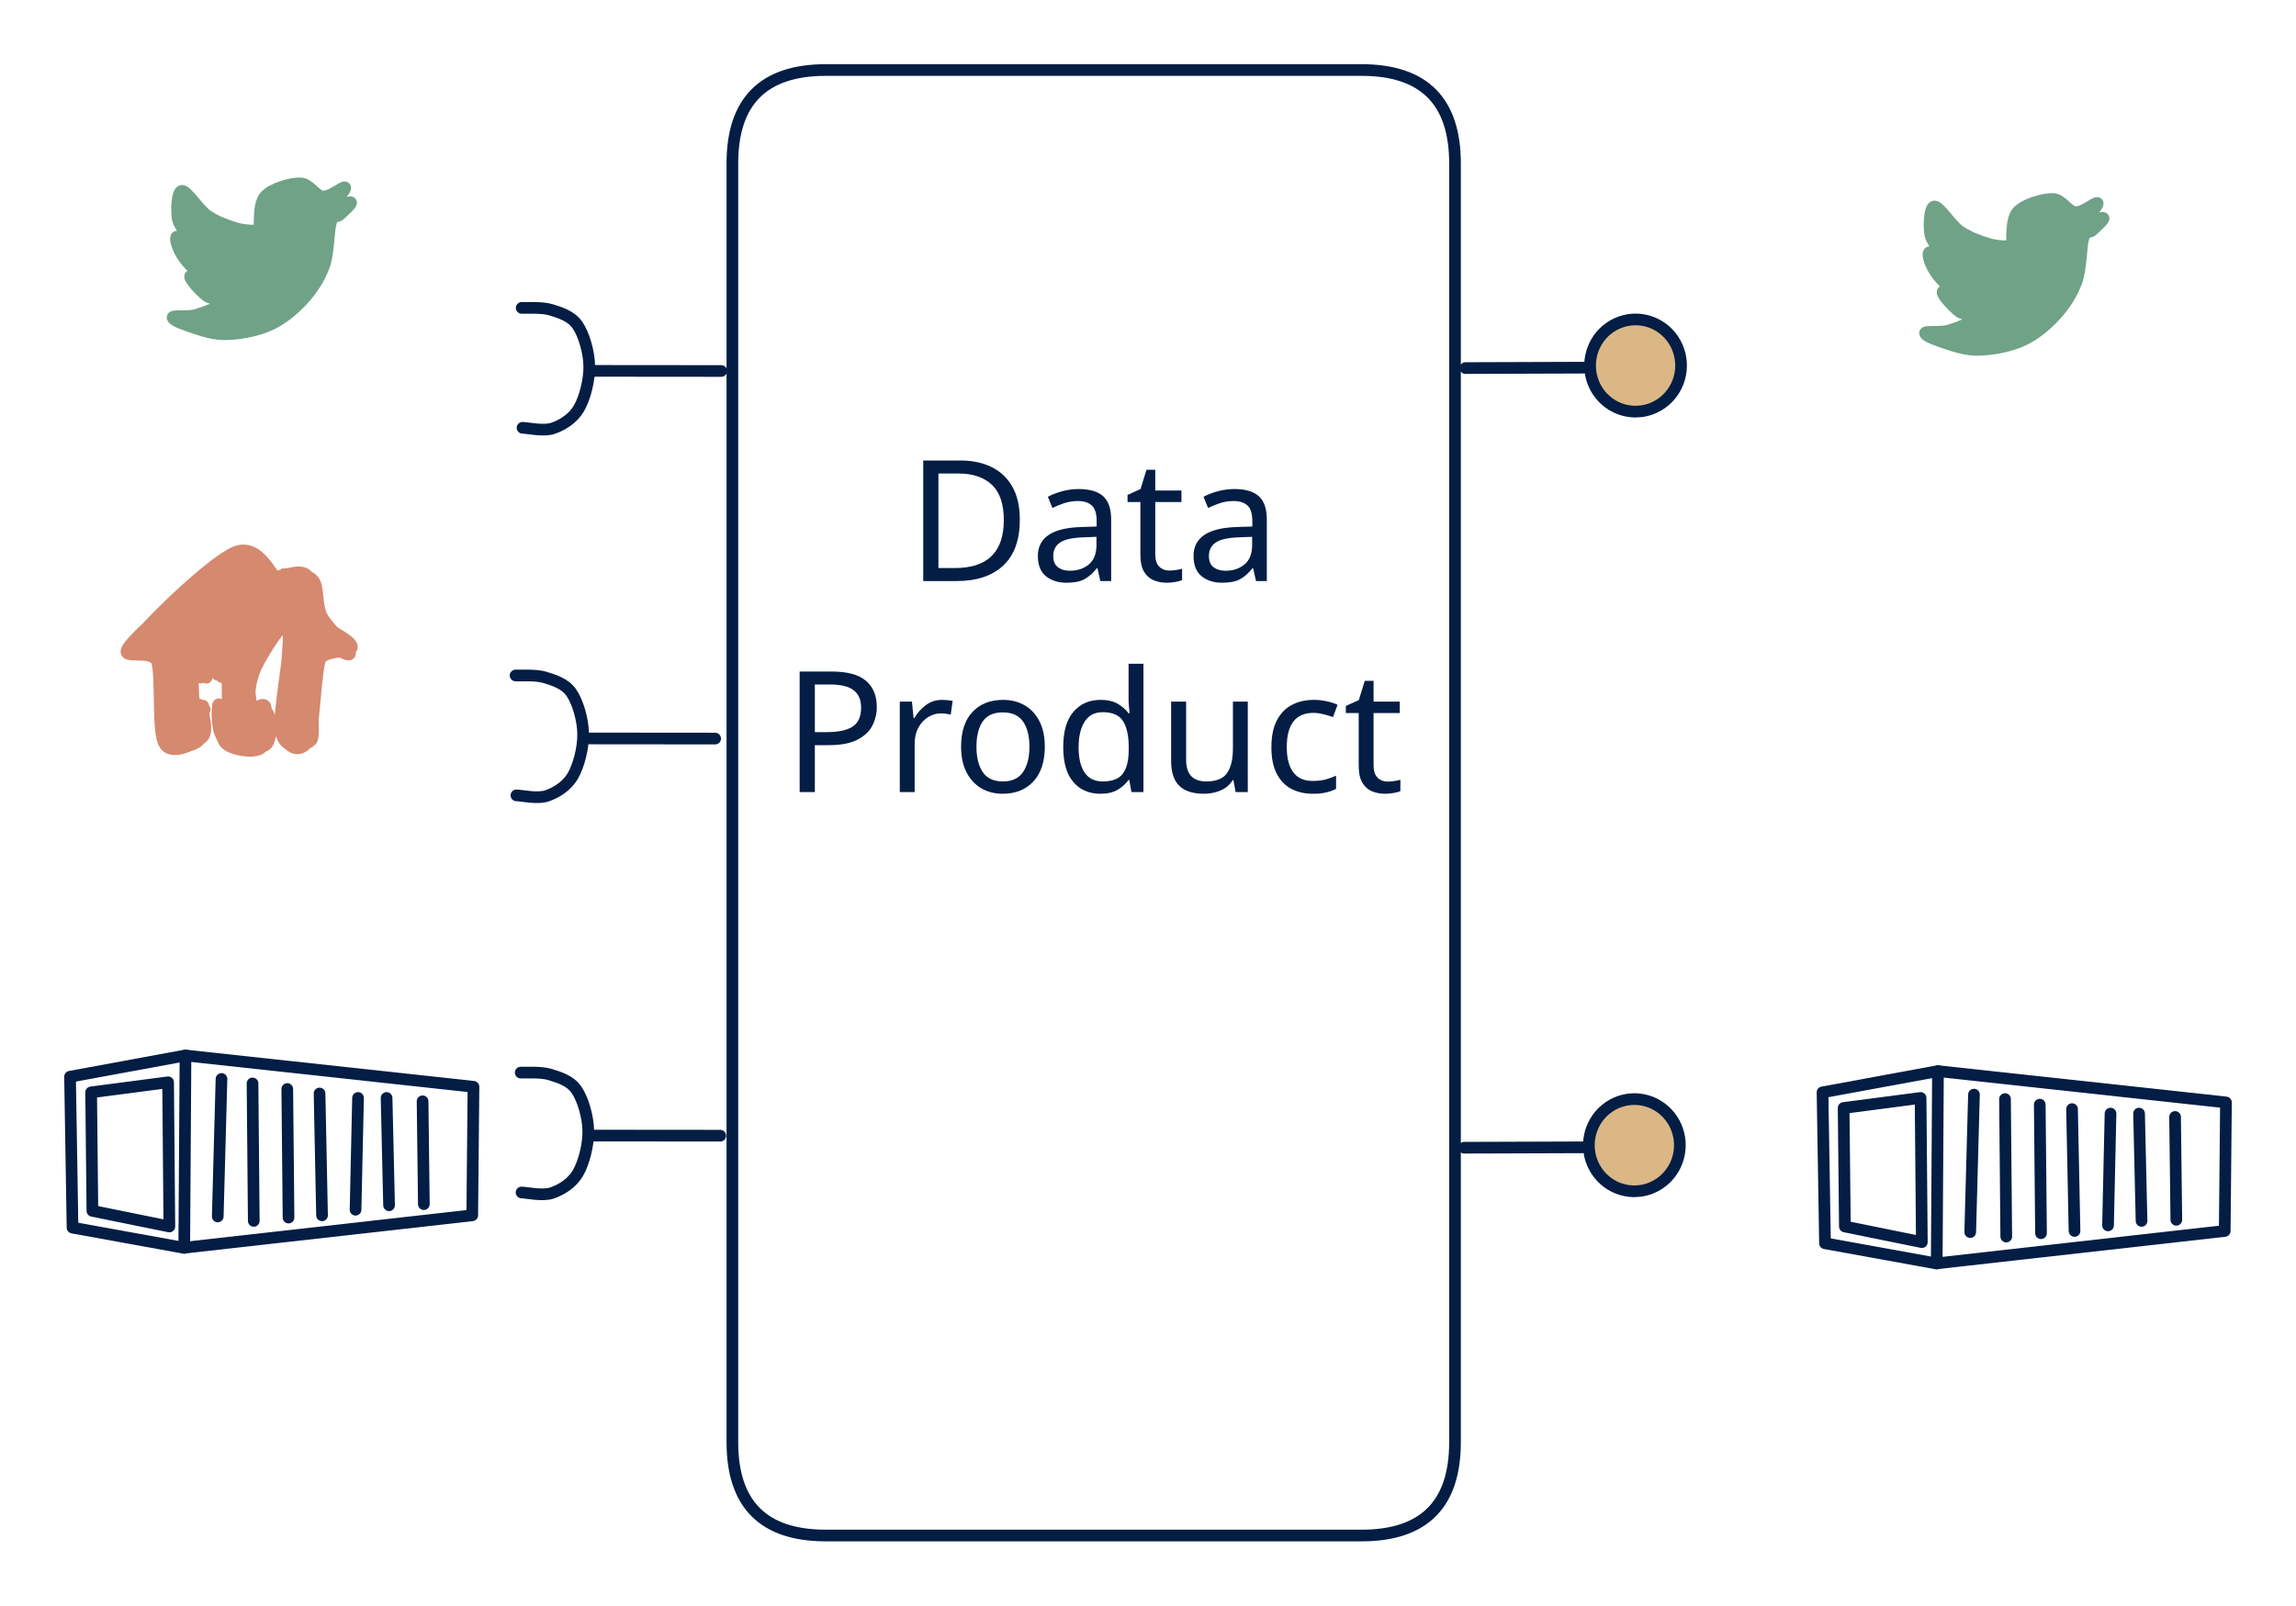
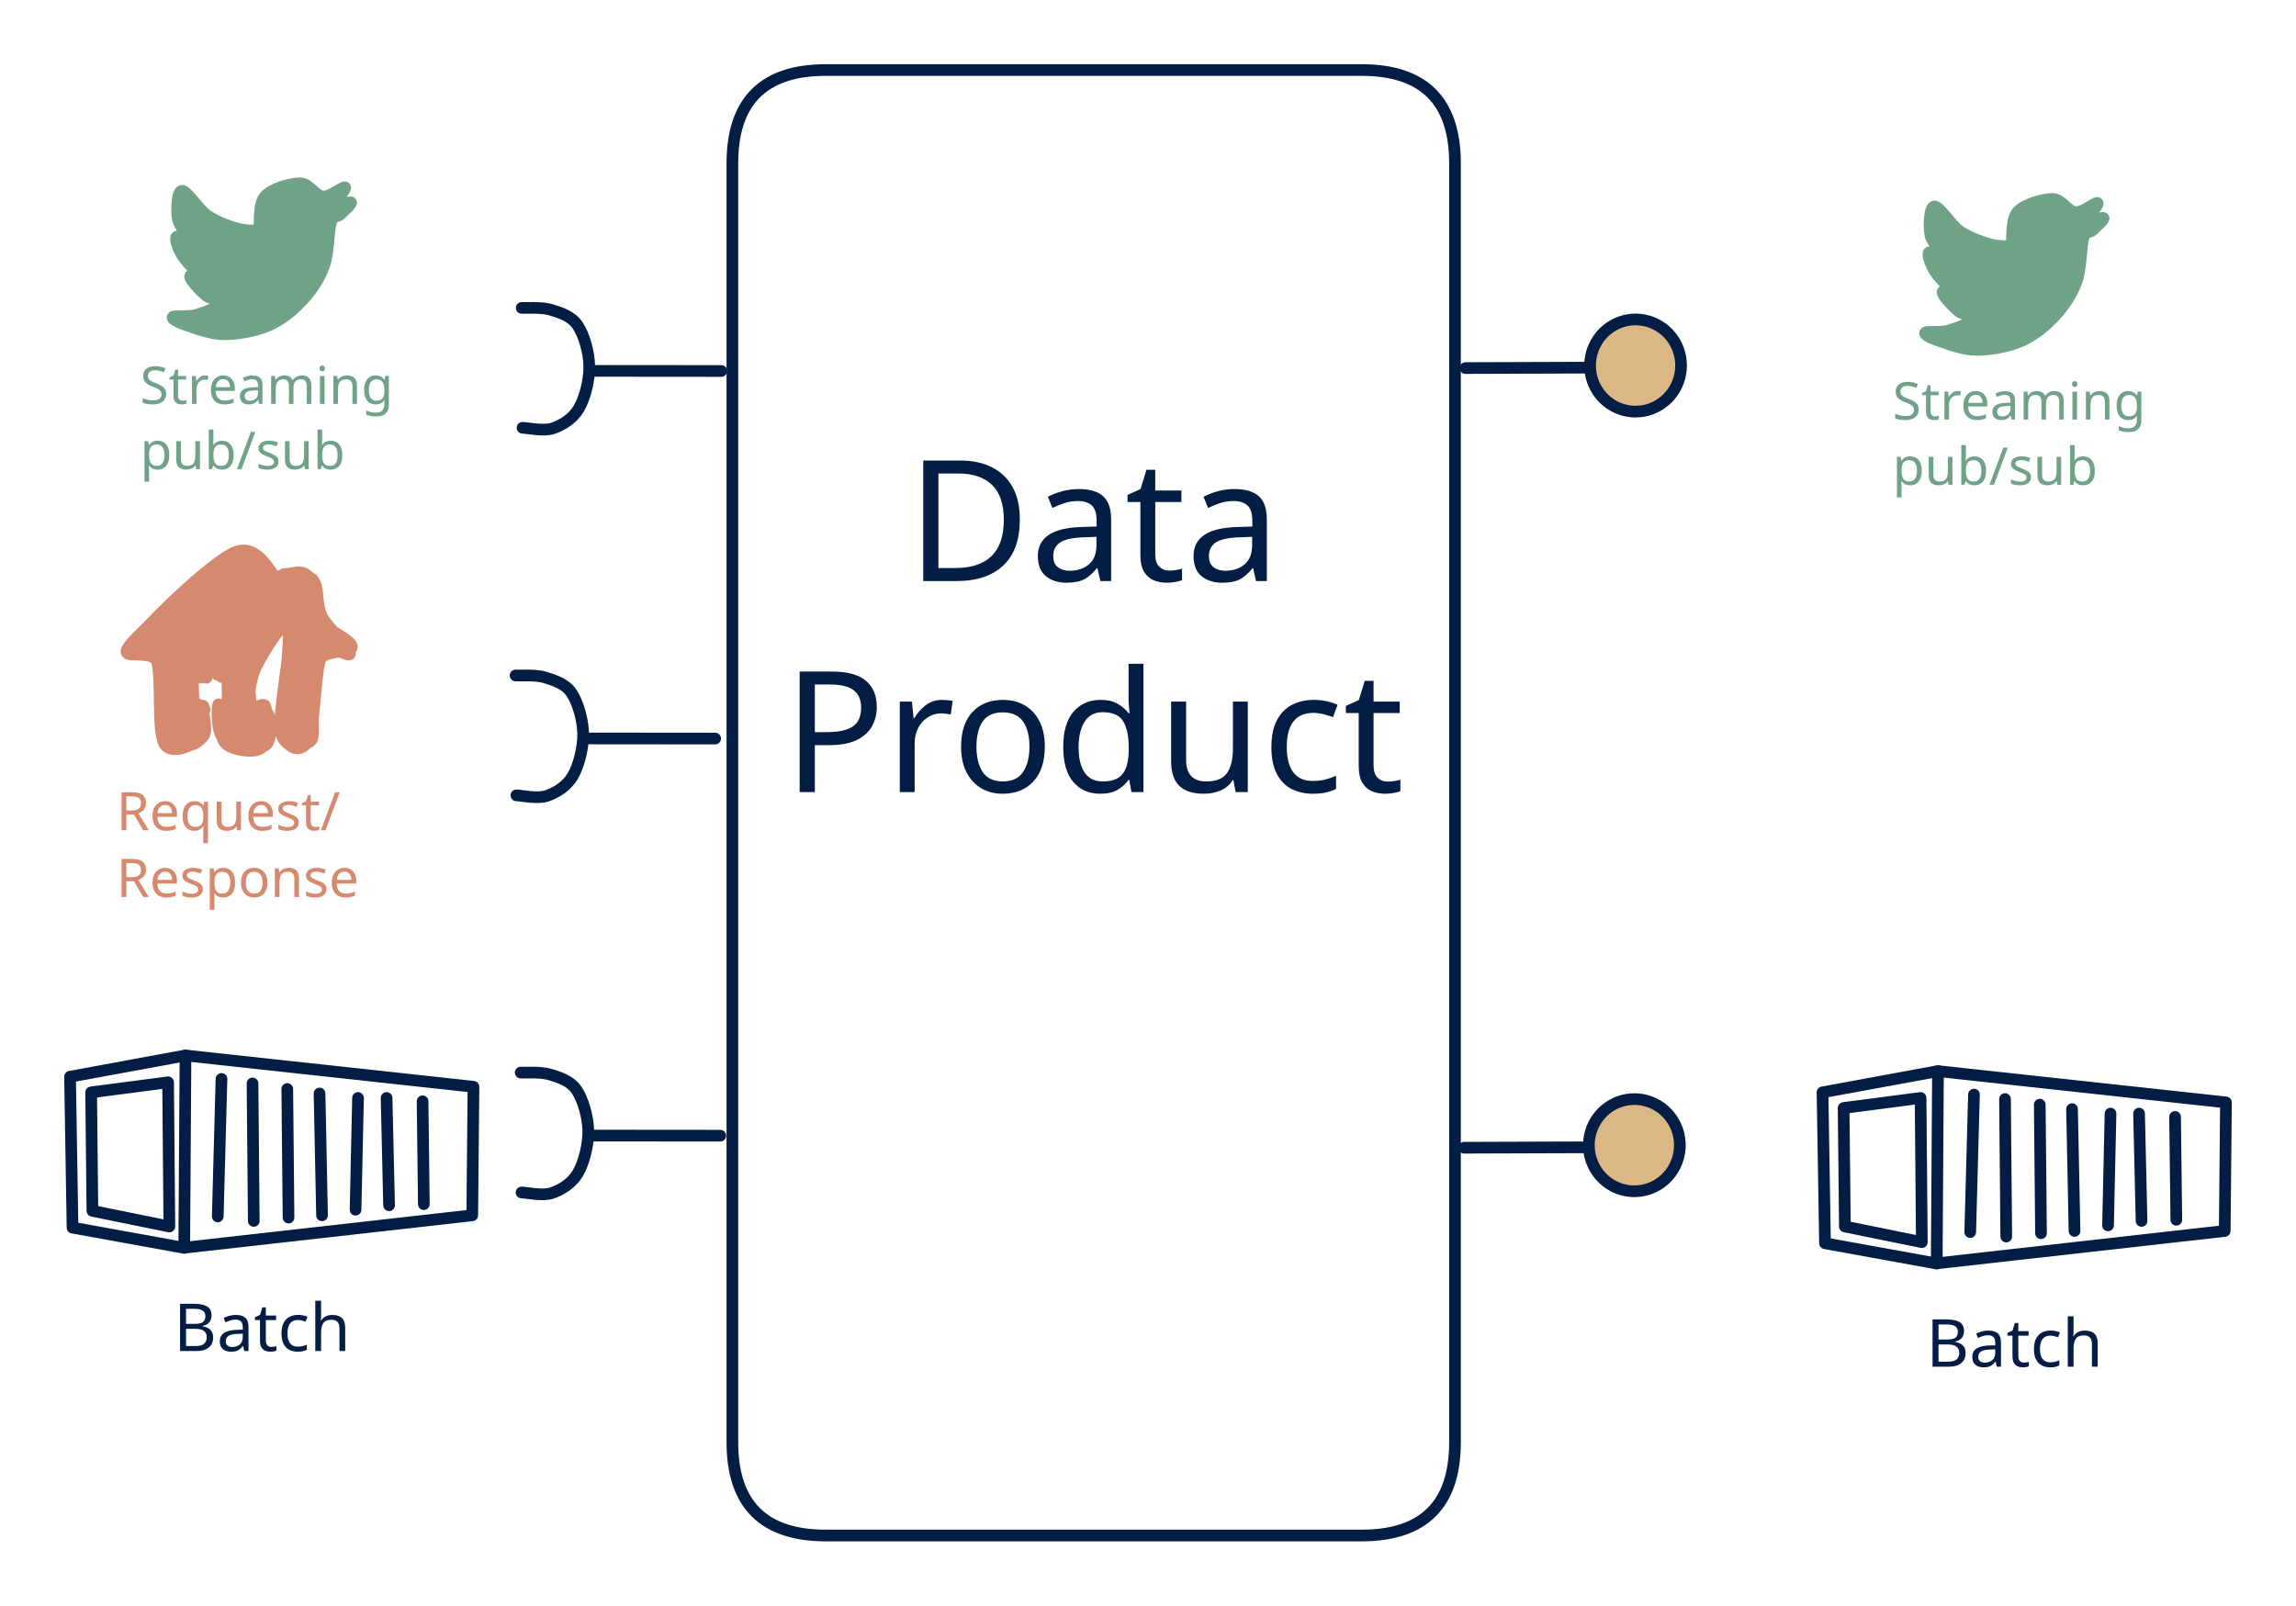
<svg xmlns="http://www.w3.org/2000/svg" version="1.1" viewBox="1986.583 -14.0 786.733 550.24" width="786.733" height="550.24">
  <g stroke-linecap="round">
    <g transform="translate(2075.403 65.15759) rotate(0 0.8961443 9.527954)" fill-rule="evenodd">
      <path d="M0 0 C0.32 -1.97, -0.4 -9.07, 1.93 -11.8 C4.25 -14.52, 10.62 -16.33, 13.92 -16.33 C17.23 -16.33, 19.21 -12.02, 21.77 -11.8 C24.34 -11.57, 28.51 -15.15, 29.33 -14.97 C30.14 -14.8, 27.6 -11.95, 26.66 -10.74 C25.72 -9.53, 22.91 -7.86, 23.7 -7.71 C24.49 -7.56, 30.74 -10.18, 31.4 -9.83 C32.07 -9.48, 28.84 -6.73, 27.7 -5.6 C26.56 -4.46, 25.5 -5.95, 24.59 -3.02 C23.68 -0.1, 23.85 7.49, 22.22 11.95 C20.59 16.41, 17.97 20.34, 14.81 23.74 C11.65 27.15, 7.73 30.42, 3.26 32.36 C-1.21 34.31, -7.33 35.39, -12 35.39 C-16.66 35.39, -21.8 33.35, -24.74 32.36 C-27.67 31.38, -30.17 30.1, -29.63 29.49 C-29.08 28.89, -24.39 29.57, -21.48 28.74 C-18.57 27.9, -12.71 25.58, -12.15 24.5 C-11.58 23.42, -16.15 23.72, -18.07 22.23 C-20 20.74, -23.75 16.76, -23.7 15.58 C-23.65 14.39, -17.9 15.65, -17.78 15.12 C-17.65 14.59, -21.4 13.74, -22.96 12.4 C-24.51 11.07, -26.22 8.85, -27.11 7.11 C-28 5.37, -29.01 2.5, -28.29 1.97 C-27.58 1.44, -22.89 4.92, -22.81 3.93 C-22.74 2.95, -27.23 -0.98, -27.85 -3.93 C-28.46 -6.88, -28.19 -13.54, -26.51 -13.76 C-24.84 -13.99, -20.89 -7.44, -17.78 -5.29 C-14.66 -3.15, -10.81 -1.79, -7.85 -0.91 C-4.89 -0.03, -1.31 -0.15, 0 0" stroke="none" stroke-width="0" fill="#70a288" fill-rule="evenodd" />
      <path d="M0 0 C0.32 -1.97, -0.4 -9.07, 1.93 -11.8 C4.25 -14.52, 10.62 -16.33, 13.92 -16.33 C17.23 -16.33, 19.21 -12.02, 21.77 -11.8 C24.34 -11.57, 28.51 -15.15, 29.33 -14.97 C30.14 -14.8, 27.6 -11.95, 26.66 -10.74 C25.72 -9.53, 22.91 -7.86, 23.7 -7.71 C24.49 -7.56, 30.74 -10.18, 31.4 -9.83 C32.07 -9.48, 28.84 -6.73, 27.7 -5.6 C26.56 -4.46, 25.5 -5.95, 24.59 -3.02 C23.68 -0.1, 23.85 7.49, 22.22 11.95 C20.59 16.41, 17.97 20.34, 14.81 23.74 C11.65 27.15, 7.73 30.42, 3.26 32.36 C-1.21 34.31, -7.33 35.39, -12 35.39 C-16.66 35.39, -21.8 33.35, -24.74 32.36 C-27.67 31.38, -30.17 30.1, -29.63 29.49 C-29.08 28.89, -24.39 29.57, -21.48 28.74 C-18.57 27.9, -12.71 25.58, -12.15 24.5 C-11.58 23.42, -16.15 23.72, -18.07 22.23 C-20 20.74, -23.75 16.76, -23.7 15.58 C-23.65 14.39, -17.9 15.65, -17.78 15.12 C-17.65 14.59, -21.4 13.74, -22.96 12.4 C-24.51 11.07, -26.22 8.85, -27.11 7.11 C-28 5.37, -29.01 2.5, -28.29 1.97 C-27.58 1.44, -22.89 4.92, -22.81 3.93 C-22.74 2.95, -27.23 -0.98, -27.85 -3.93 C-28.46 -6.88, -28.19 -13.54, -26.51 -13.76 C-24.84 -13.99, -20.89 -7.44, -17.78 -5.29 C-14.66 -3.15, -10.81 -1.79, -7.85 -0.91 C-4.89 -0.03, -1.31 -0.15, 0 0 M0 0 C0.32 -1.97, -0.4 -9.07, 1.93 -11.8 C4.25 -14.52, 10.62 -16.33, 13.92 -16.33 C17.23 -16.33, 19.21 -12.02, 21.77 -11.8 C24.34 -11.57, 28.51 -15.15, 29.33 -14.97 C30.14 -14.8, 27.6 -11.95, 26.66 -10.74 C25.72 -9.53, 22.91 -7.86, 23.7 -7.71 C24.49 -7.56, 30.74 -10.18, 31.4 -9.83 C32.07 -9.48, 28.84 -6.73, 27.7 -5.6 C26.56 -4.46, 25.5 -5.95, 24.59 -3.02 C23.68 -0.1, 23.85 7.49, 22.22 11.95 C20.59 16.41, 17.97 20.34, 14.81 23.74 C11.65 27.15, 7.73 30.42, 3.26 32.36 C-1.21 34.31, -7.33 35.39, -12 35.39 C-16.66 35.39, -21.8 33.35, -24.74 32.36 C-27.67 31.38, -30.17 30.1, -29.63 29.49 C-29.08 28.89, -24.39 29.57, -21.48 28.74 C-18.57 27.9, -12.71 25.58, -12.15 24.5 C-11.58 23.42, -16.15 23.72, -18.07 22.23 C-20 20.74, -23.75 16.76, -23.7 15.58 C-23.65 14.39, -17.9 15.65, -17.78 15.12 C-17.65 14.59, -21.4 13.74, -22.96 12.4 C-24.51 11.07, -26.22 8.85, -27.11 7.11 C-28 5.37, -29.01 2.5, -28.29 1.97 C-27.58 1.44, -22.89 4.92, -22.81 3.93 C-22.74 2.95, -27.23 -0.98, -27.85 -3.93 C-28.46 -6.88, -28.19 -13.54, -26.51 -13.76 C-24.84 -13.99, -20.89 -7.44, -17.78 -5.29 C-14.66 -3.15, -10.81 -1.79, -7.85 -0.91 C-4.89 -0.03, -1.31 -0.15, 0 0" stroke="#70a288" stroke-width="4" fill="none" />
    </g>
  </g>
  <g stroke-linecap="round">
    <g transform="translate(2055.528 228.627) rotate(0 13.00652 -19.65121)" fill-rule="evenodd">
      <path d="M-1.14 2.34 C-1.15 4.31, 0.44 10.42, -1.52 11.78 C-3.49 13.14, -10.81 14.92, -12.95 10.49 C-15.08 6.07, -12.53 -9.61, -14.32 -14.78 C-16.12 -19.95, -27.84 -14.53, -23.73 -20.51 C-19.62 -26.49, 1.36 -46.67, 10.34 -50.67 C19.32 -54.68, 27.32 -45.05, 30.16 -44.56 C33 -44.06, 26.19 -47.48, 27.38 -47.72 C28.58 -47.96, 35.26 -48.61, 37.34 -46.01 C39.42 -43.41, 37.45 -36.54, 39.87 -32.12 C42.3 -27.7, 51.92 -22.19, 51.89 -19.49 C51.86 -16.79, 41.72 -21.11, 39.7 -15.93 C37.67 -10.74, 41.76 7.52, 39.74 11.62 C37.71 15.72, 29.07 15.07, 27.52 8.7 C25.98 2.32, 31.74 -22.56, 30.48 -26.62 C29.22 -30.69, 22.53 -20.23, 19.97 -15.68 C17.4 -11.14, 14.71 -2.01, 15.1 0.64 C15.49 3.29, 21.59 -2.02, 22.29 0.22 C22.99 2.46, 21.92 11.95, 19.31 14.1 C16.7 16.25, 8.98 15.51, 6.62 13.13 C4.26 10.76, 4.61 2.7, 5.17 -0.16 C5.73 -3.03, 9.14 0.21, 9.99 -4.06 C10.85 -8.32, 10.63 -24.26, 10.32 -25.74 C10.01 -27.23, 9.27 -12.76, 8.12 -12.96 C6.96 -13.15, 4.91 -27.4, 3.4 -26.92 C1.89 -26.45, 0.1 -10.29, -0.91 -10.09 C-1.93 -9.89, -2.41 -26.45, -2.67 -25.71 C-2.93 -24.97, -2.7 -9.81, -2.48 -5.62 C-2.26 -1.44, -1.88 -1.55, -1.35 -0.58" stroke="none" stroke-width="0" fill="#d5896f" fill-rule="evenodd" />
      <path d="M0.46 -0.06 C0.38 1.47, 2.64 7.97, 0.47 10.03 C-1.71 12.09, -9.99 16.69, -12.6 12.32 C-15.21 7.96, -13.43 -10.43, -15.21 -16.17 C-16.98 -21.91, -27.73 -15.93, -23.27 -22.13 C-18.81 -28.32, 3.2 -49.83, 11.56 -53.35 C19.92 -56.88, 24.19 -44.61, 26.89 -43.3 C29.59 -41.99, 25.88 -45.39, 27.76 -45.5 C29.65 -45.62, 35.96 -46.33, 38.22 -43.98 C40.48 -41.63, 39.22 -35.6, 41.34 -31.4 C43.47 -27.19, 51 -20.97, 50.99 -18.76 C50.98 -16.56, 43.64 -23.16, 41.27 -18.19 C38.9 -13.22, 38.98 6.66, 36.79 11.06 C34.6 15.47, 29.31 14.72, 28.11 8.23 C26.9 1.73, 31.27 -24.04, 29.56 -27.91 C27.85 -31.78, 19.88 -19.57, 17.86 -14.99 C15.83 -10.41, 16.55 -3.29, 17.42 -0.42 C18.29 2.46, 22.34 0.06, 23.08 2.27 C23.82 4.49, 24.42 11.47, 21.89 12.89 C19.36 14.31, 10.6 13.07, 7.91 10.79 C5.21 8.51, 5.48 1.28, 5.72 -0.8 C5.95 -2.87, 8.85 2.9, 9.3 -1.67 C9.75 -6.24, 8.78 -26.72, 8.41 -28.21 C8.03 -29.7, 7.98 -10.77, 7.07 -10.59 C6.16 -10.4, 3.85 -27.13, 2.96 -27.09 C2.07 -27.05, 2.56 -10, 1.73 -10.33 C0.91 -10.66, -1.26 -30.19, -2 -29.06 C-2.73 -27.94, -3.12 -8.34, -2.66 -3.6 C-2.21 1.13, 0.15 -1.47, 0.72 -0.67 M-0.76 -1.14 C-1.1 0.43, 0.97 9.07, -0.61 10.97 C-2.18 12.87, -7.81 14.72, -10.19 10.28 C-12.56 5.85, -12.46 -10.37, -14.86 -15.65 C-17.26 -20.93, -29.16 -15.45, -24.57 -21.39 C-19.98 -27.34, 4.1 -48.03, 12.69 -51.33 C21.28 -54.63, 24.09 -42.1, 26.96 -41.17 C29.83 -40.25, 28.27 -45.18, 29.9 -45.8 C31.53 -46.42, 35.22 -47.31, 36.73 -44.89 C38.25 -42.47, 36.52 -35.26, 39 -31.28 C41.48 -27.29, 51.5 -23.6, 51.62 -20.97 C51.74 -18.35, 42.22 -20.72, 39.72 -15.53 C37.22 -10.34, 38.68 6.27, 36.6 10.19 C34.52 14.1, 28.3 14.31, 27.23 7.95 C26.16 1.59, 31.58 -24.28, 30.19 -27.97 C28.79 -31.67, 21.16 -18.84, 18.88 -14.22 C16.6 -9.6, 16 -2.55, 16.52 -0.25 C17.05 2.05, 21.32 -2.75, 22.01 -0.44 C22.71 1.88, 22.94 11.5, 20.69 13.62 C18.43 15.74, 10.61 14.38, 8.48 12.29 C6.35 10.19, 7.79 3.54, 7.89 1.07 C7.99 -1.39, 9.05 1.99, 9.08 -2.49 C9.11 -6.97, 8.65 -24.34, 8.07 -25.82 C7.49 -27.29, 6.22 -11.23, 5.58 -11.36 C4.94 -11.48, 5.2 -26.71, 4.24 -26.55 C3.28 -26.39, 0.65 -10.43, -0.16 -10.41 C-0.97 -10.4, 0.07 -27.31, -0.62 -26.45 C-1.32 -25.58, -4.63 -9.72, -4.33 -5.22 C-4.02 -0.72, 0.61 -0.4, 1.21 0.55" stroke="#d5896f" stroke-width="4" fill="none" />
    </g>
  </g>
  <g stroke-linecap="round">
    <g transform="translate(2017.814 360.368) rotate(0 13.39865 21.26245)">
      <path d="M0 0 C0.12 11.38, 0.24 22.76, 0.43 40.61 M0 0 C0.15 14.39, 0.3 28.79, 0.43 40.61 M0.43 40.61 C9.11 42.38, 17.8 44.14, 26.8 45.97 M0.43 40.61 C5.93 41.73, 11.44 42.85, 26.8 45.97 M26.8 45.97 C26.67 31.24, 26.54 16.51, 26.37 -3.45 M26.8 45.97 C26.64 27.4, 26.48 8.82, 26.37 -3.45 M26.37 -3.45 C19.78 -2.59, 13.2 -1.73, 0 0 M26.37 -3.45 C18.17 -2.37, 9.96 -1.3, 0 0" stroke="#031d44" stroke-width="4" fill="none" />
    </g>
  </g>
  <g stroke-linecap="round">
    <g transform="translate(2010.583 355.0045) rotate(0 19.77896 25.68963)">
      <path d="M0 0 C0.19 11.57, 0.38 23.13, 0.85 51.72 M0 0 C0.17 10.64, 0.35 21.28, 0.85 51.72 M0.85 51.72 C15.65 54.4, 30.46 57.09, 39.13 58.66 M0.85 51.72 C12.01 53.74, 23.18 55.77, 39.13 58.66 M39.13 58.66 C39.28 35.18, 39.44 11.71, 39.56 -7.28 M39.13 58.66 C39.23 42.87, 39.34 27.08, 39.56 -7.28 M39.56 -7.28 C24.34 -4.48, 9.13 -1.68, 0 0 M39.56 -7.28 C31.48 -5.79, 23.4 -4.31, 0 0" stroke="#031d44" stroke-width="4" fill="none" />
    </g>
  </g>
  <g stroke-linecap="round">
    <g transform="translate(2050.141 347.7255) rotate(0 49.12839 32.94722)">
      <path d="M0 0 C31.12 3.38, 62.25 6.77, 98.68 10.73 M0 0 C26.7 2.9, 53.41 5.81, 98.68 10.73 M98.68 10.73 C98.53 26.13, 98.38 41.53, 98.26 54.78 M98.68 10.73 C98.56 23.35, 98.44 35.98, 98.26 54.78 M98.26 54.78 C65.24 58.5, 32.22 62.22, -0.43 65.89 M98.26 54.78 C78.09 57.06, 57.92 59.33, -0.43 65.89" stroke="#031d44" stroke-width="4" fill="none" />
    </g>
  </g>
  <g stroke-linecap="round">
    <g transform="translate(2062.477 355.7707) rotate(0 -0.6380311 23.56109)">
      <path d="M0 0 C-0.42 15.44, -0.84 30.89, -1.28 47.12 M0 0 C-0.39 14.49, -0.78 28.98, -1.28 47.12" stroke="#031d44" stroke-width="4" fill="none" />
    </g>
  </g>
  <g stroke-linecap="round">
    <g transform="translate(2073.11 357.3031) rotate(0 0.212677 23.56109)">
      <path d="M0 0 C0.11 12, 0.22 24.01, 0.43 47.12 M0 0 C0.16 17.73, 0.32 35.45, 0.43 47.12" stroke="#031d44" stroke-width="4" fill="none" />
    </g>
  </g>
  <g stroke-linecap="round">
    <g transform="translate(2085.02 359.2187) rotate(0 0.212677 22.02866)">
      <path d="M0 0 C0.09 9.23, 0.18 18.46, 0.43 44.06 M0 0 C0.17 17.23, 0.33 34.46, 0.43 44.06" stroke="#031d44" stroke-width="4" fill="none" />
    </g>
  </g>
  <g stroke-linecap="round">
    <g transform="translate(2096.079 360.7511) rotate(0 0.4253541 20.87934)">
      <path d="M0 0 C0.19 9.21, 0.38 18.42, 0.85 41.76 M0 0 C0.32 15.63, 0.64 31.26, 0.85 41.76" stroke="#031d44" stroke-width="4" fill="none" />
    </g>
  </g>
  <g stroke-linecap="round">
    <g transform="translate(2109.265 362.2835) rotate(0 -0.4253541 19.15536)">
      <path d="M0 0 C-0.28 12.62, -0.56 25.24, -0.85 38.31 M0 0 C-0.18 8, -0.36 16, -0.85 38.31" stroke="#031d44" stroke-width="4" fill="none" />
    </g>
  </g>
  <g stroke-linecap="round">
    <g transform="translate(2119.049 362.2835) rotate(0 0.4253541 18.38914)">
      <path d="M0 0 C0.33 14.22, 0.66 28.45, 0.85 36.78 M0 0 C0.25 10.72, 0.5 21.45, 0.85 36.78" stroke="#031d44" stroke-width="4" fill="none" />
    </g>
  </g>
  <g stroke-linecap="round">
    <g transform="translate(2131.384 363.4328) rotate(0 0.212677 17.62293)">
      <path d="M0 0 C0.15 12.32, 0.3 24.64, 0.43 35.25 M0 0 C0.12 10.1, 0.24 20.2, 0.43 35.25" stroke="#031d44" stroke-width="4" fill="none" />
    </g>
  </g>
  <g stroke-linecap="round" transform="translate(2237.535 10) rotate(0 123.8051 251.1225)">
    <path d="M32 0 C74.91 0, 117.82 0, 215.61 0 M32 0 C73.05 0, 114.1 0, 215.61 0 M215.61 0 C236.94 0, 247.61 10.67, 247.61 32 M215.61 0 C236.94 0, 247.61 10.67, 247.61 32 M247.61 32 C247.61 200.57, 247.61 369.14, 247.61 470.24 M247.61 32 C247.61 121.51, 247.61 211.02, 247.61 470.24 M247.61 470.24 C247.61 491.58, 236.94 502.24, 215.61 502.24 M247.61 470.24 C247.61 491.58, 236.94 502.24, 215.61 502.24 M215.61 502.24 C152.51 502.24, 89.41 502.24, 32 502.24 M215.61 502.24 C172.56 502.24, 129.52 502.24, 32 502.24 M32 502.24 C10.67 502.24, 0 491.58, 0 470.24 M32 502.24 C10.67 502.24, 0 491.58, 0 470.24 M0 470.24 C0 312.27, 0 154.3, 0 32 M0 470.24 C0 355.66, 0 241.07, 0 32 M0 32 C0 10.67, 10.67 0, 32 0 M0 32 C0 10.67, 10.67 0, 32 0" stroke="#031d44" stroke-width="4" fill="none" />
  </g>
  <g stroke-linecap="round">
    <g transform="translate(2156.795 100.8198) rotate(269.5993 20.20242 11.50673)">
      <path d="M0 0 C-0.04 1.74, -1.34 7.21, -0.25 10.44 C0.83 13.66, 2.98 17.27, 6.52 19.37 C10.05 21.46, 16.21 23.05, 20.95 23.01 C25.69 22.98, 31.74 21.29, 34.97 19.13 C38.2 16.98, 39.33 13.27, 40.35 10.08 C41.37 6.89, 40.97 1.68, 41.09 0 M0 0 C-0.04 1.74, -1.34 7.21, -0.25 10.44 C0.83 13.66, 2.98 17.27, 6.52 19.37 C10.05 21.46, 16.21 23.05, 20.95 23.01 C25.69 22.98, 31.74 21.29, 34.97 19.13 C38.2 16.98, 39.33 13.27, 40.35 10.08 C41.37 6.89, 40.97 1.68, 41.09 0" stroke="#031d44" stroke-width="4" fill="none" />
    </g>
  </g>
  <g stroke-linecap="round">
    <g transform="translate(2211.701 90.92797) rotate(269.5993 -0.1761756 22.19813)">
      <path d="M0 0 C-0.06 7.4, -0.29 37, -0.35 44.4 M0 0 C-0.06 7.4, -0.29 37, -0.35 44.4" stroke="#031d44" stroke-width="4" fill="none" />
    </g>
  </g>
  <g stroke-linecap="round">
    <g transform="translate(2154.699 226.7918) rotate(269.5993 20.20242 11.50673)">
      <path d="M0 0 C-0.04 1.74, -1.34 7.21, -0.25 10.44 C0.83 13.66, 2.98 17.27, 6.52 19.37 C10.05 21.46, 16.21 23.05, 20.95 23.01 C25.69 22.98, 31.74 21.29, 34.97 19.13 C38.2 16.98, 39.33 13.27, 40.35 10.08 C41.37 6.89, 40.97 1.68, 41.09 0 M0 0 C-0.04 1.74, -1.34 7.21, -0.25 10.44 C0.83 13.66, 2.98 17.27, 6.52 19.37 C10.05 21.46, 16.21 23.05, 20.95 23.01 C25.69 22.98, 31.74 21.29, 34.97 19.13 C38.2 16.98, 39.33 13.27, 40.35 10.08 C41.37 6.89, 40.97 1.68, 41.09 0" stroke="#031d44" stroke-width="4" fill="none" />
    </g>
  </g>
  <g stroke-linecap="round">
    <g transform="translate(2209.605 216.9) rotate(269.5993 -0.1761756 22.19813)">
      <path d="M0 0 C-0.06 7.4, -0.29 37, -0.35 44.4 M0 0 C-0.06 7.4, -0.29 37, -0.35 44.4" stroke="#031d44" stroke-width="4" fill="none" />
    </g>
  </g>
  <g stroke-linecap="round">
    <g transform="translate(2156.455 362.8896) rotate(269.5993 20.20242 11.50673)">
      <path d="M0 0 C-0.04 1.74, -1.34 7.21, -0.25 10.44 C0.83 13.66, 2.98 17.27, 6.52 19.37 C10.05 21.46, 16.21 23.05, 20.95 23.01 C25.69 22.98, 31.74 21.29, 34.97 19.13 C38.2 16.98, 39.33 13.27, 40.35 10.08 C41.37 6.89, 40.97 1.68, 41.09 0 M0 0 C-0.04 1.74, -1.34 7.21, -0.25 10.44 C0.83 13.66, 2.98 17.27, 6.52 19.37 C10.05 21.46, 16.21 23.05, 20.95 23.01 C25.69 22.98, 31.74 21.29, 34.97 19.13 C38.2 16.98, 39.33 13.27, 40.35 10.08 C41.37 6.89, 40.97 1.68, 41.09 0" stroke="#031d44" stroke-width="4" fill="none" />
    </g>
  </g>
  <g stroke-linecap="round">
    <g transform="translate(2211.361 352.9978) rotate(269.5993 -0.1761756 22.19813)">
      <path d="M0 0 C-0.06 7.4, -0.29 37, -0.35 44.4 M0 0 C-0.06 7.4, -0.29 37, -0.35 44.4" stroke="#031d44" stroke-width="4" fill="none" />
    </g>
  </g>
  <g stroke-linecap="round">
    <g transform="translate(2508.627 91.75807) rotate(90.96151 0.4103828 20.31395)">
      <path d="M0 0 C0.14 6.77, 0.68 33.86, 0.82 40.63 M0 0 C0.14 6.77, 0.68 33.86, 0.82 40.63" stroke="#031d44" stroke-width="4" fill="none" />
    </g>
  </g>
  <g stroke-linecap="round" transform="translate(2531.216 95.67833) rotate(90.96151 15.79974 15.59455)">
    <path d="M31.6 15.59 C31.6 16.5, 31.52 17.41, 31.36 18.3 C31.2 19.19, 30.96 20.08, 30.65 20.93 C30.33 21.78, 29.94 22.61, 29.48 23.39 C29.03 24.17, 28.49 24.93, 27.9 25.62 C27.32 26.31, 26.66 26.96, 25.96 27.54 C25.26 28.12, 24.49 28.65, 23.7 29.1 C22.91 29.55, 22.06 29.94, 21.2 30.25 C20.34 30.56, 19.44 30.8, 18.54 30.95 C17.64 31.11, 16.71 31.19, 15.8 31.19 C14.89 31.19, 13.96 31.11, 13.06 30.95 C12.16 30.8, 11.26 30.56, 10.4 30.25 C9.54 29.94, 8.69 29.55, 7.9 29.1 C7.11 28.65, 6.34 28.12, 5.64 27.54 C4.94 26.96, 4.28 26.31, 3.7 25.62 C3.11 24.93, 2.57 24.17, 2.12 23.39 C1.66 22.61, 1.27 21.78, 0.95 20.93 C0.64 20.08, 0.4 19.19, 0.24 18.3 C0.08 17.41, 0 16.5, 0 15.59 C0 14.69, 0.08 13.78, 0.24 12.89 C0.4 12, 0.64 11.11, 0.95 10.26 C1.27 9.41, 1.66 8.58, 2.12 7.8 C2.57 7.02, 3.11 6.26, 3.7 5.57 C4.28 4.88, 4.94 4.23, 5.64 3.65 C6.34 3.07, 7.11 2.54, 7.9 2.09 C8.69 1.64, 9.54 1.25, 10.4 0.94 C11.26 0.63, 12.16 0.39, 13.06 0.24 C13.96 0.08, 14.89 0, 15.8 0 C16.71 0, 17.64 0.08, 18.54 0.24 C19.44 0.39, 20.34 0.63, 21.2 0.94 C22.06 1.25, 22.91 1.64, 23.7 2.09 C24.49 2.54, 25.26 3.07, 25.96 3.65 C26.66 4.23, 27.32 4.88, 27.9 5.57 C28.49 6.26, 29.03 7.02, 29.48 7.8 C29.94 8.58, 30.33 9.41, 30.65 10.26 C30.96 11.11, 31.2 12, 31.36 12.89 C31.52 13.78, 31.56 15.14, 31.6 15.59 C31.64 16.05, 31.64 15.14, 31.6 15.59" stroke="none" stroke-width="0" fill="#dab785" />
    <path d="M31.6 15.59 C31.6 16.5, 31.52 17.41, 31.36 18.3 C31.2 19.19, 30.96 20.08, 30.65 20.93 C30.33 21.78, 29.94 22.61, 29.48 23.39 C29.03 24.17, 28.49 24.93, 27.9 25.62 C27.32 26.31, 26.66 26.96, 25.96 27.54 C25.26 28.12, 24.49 28.65, 23.7 29.1 C22.91 29.55, 22.06 29.94, 21.2 30.25 C20.34 30.56, 19.44 30.8, 18.54 30.95 C17.64 31.11, 16.71 31.19, 15.8 31.19 C14.89 31.19, 13.96 31.11, 13.06 30.95 C12.16 30.8, 11.26 30.56, 10.4 30.25 C9.54 29.94, 8.69 29.55, 7.9 29.1 C7.11 28.65, 6.34 28.12, 5.64 27.54 C4.94 26.96, 4.28 26.31, 3.7 25.62 C3.11 24.93, 2.57 24.17, 2.12 23.39 C1.66 22.61, 1.27 21.78, 0.95 20.93 C0.64 20.08, 0.4 19.19, 0.24 18.3 C0.08 17.41, 0 16.5, 0 15.59 C0 14.69, 0.08 13.78, 0.24 12.89 C0.4 12, 0.64 11.11, 0.95 10.26 C1.27 9.41, 1.66 8.58, 2.12 7.8 C2.57 7.02, 3.11 6.26, 3.7 5.57 C4.28 4.88, 4.94 4.23, 5.64 3.65 C6.34 3.07, 7.11 2.54, 7.9 2.09 C8.69 1.64, 9.54 1.25, 10.4 0.94 C11.26 0.63, 12.16 0.39, 13.06 0.24 C13.96 0.08, 14.89 0, 15.8 0 C16.71 0, 17.64 0.08, 18.54 0.24 C19.44 0.39, 20.34 0.63, 21.2 0.94 C22.06 1.25, 22.91 1.64, 23.7 2.09 C24.49 2.54, 25.26 3.07, 25.96 3.65 C26.66 4.23, 27.32 4.88, 27.9 5.57 C28.49 6.26, 29.03 7.02, 29.48 7.8 C29.94 8.58, 30.33 9.41, 30.65 10.26 C30.96 11.11, 31.2 12, 31.36 12.89 C31.52 13.78, 31.56 15.14, 31.6 15.59 C31.64 16.05, 31.64 15.14, 31.6 15.59" stroke="#031d44" stroke-width="4" fill="none" />
  </g>
  <g stroke-linecap="round">
    <g transform="translate(2508.213 358.957) rotate(90.96151 0.4103828 20.31395)">
      <path d="M0 0 C0.14 6.77, 0.68 33.86, 0.82 40.63 M0 0 C0.14 6.77, 0.68 33.86, 0.82 40.63" stroke="#031d44" stroke-width="4" fill="none" />
    </g>
  </g>
  <g stroke-linecap="round" transform="translate(2530.803 362.8773) rotate(90.96151 15.79974 15.59455)">
    <path d="M31.6 15.59 C31.6 16.5, 31.52 17.41, 31.36 18.3 C31.2 19.19, 30.96 20.08, 30.65 20.93 C30.33 21.78, 29.94 22.61, 29.48 23.39 C29.03 24.17, 28.49 24.93, 27.9 25.62 C27.32 26.31, 26.66 26.96, 25.96 27.54 C25.26 28.12, 24.49 28.65, 23.7 29.1 C22.91 29.55, 22.06 29.94, 21.2 30.25 C20.34 30.56, 19.44 30.8, 18.54 30.95 C17.64 31.11, 16.71 31.19, 15.8 31.19 C14.89 31.19, 13.96 31.11, 13.06 30.95 C12.16 30.8, 11.26 30.56, 10.4 30.25 C9.54 29.94, 8.69 29.55, 7.9 29.1 C7.11 28.65, 6.34 28.12, 5.64 27.54 C4.94 26.96, 4.28 26.31, 3.7 25.62 C3.11 24.93, 2.57 24.17, 2.12 23.39 C1.66 22.61, 1.27 21.78, 0.95 20.93 C0.64 20.08, 0.4 19.19, 0.24 18.3 C0.08 17.41, 0 16.5, 0 15.59 C0 14.69, 0.08 13.78, 0.24 12.89 C0.4 12, 0.64 11.11, 0.95 10.26 C1.27 9.41, 1.66 8.58, 2.12 7.8 C2.57 7.02, 3.11 6.26, 3.7 5.57 C4.28 4.88, 4.94 4.23, 5.64 3.65 C6.34 3.07, 7.11 2.54, 7.9 2.09 C8.69 1.64, 9.54 1.25, 10.4 0.94 C11.26 0.63, 12.16 0.39, 13.06 0.24 C13.96 0.08, 14.89 0, 15.8 0 C16.71 0, 17.64 0.08, 18.54 0.24 C19.44 0.39, 20.34 0.63, 21.2 0.94 C22.06 1.25, 22.91 1.64, 23.7 2.09 C24.49 2.54, 25.26 3.07, 25.96 3.65 C26.66 4.23, 27.32 4.88, 27.9 5.57 C28.49 6.26, 29.03 7.02, 29.48 7.8 C29.94 8.58, 30.33 9.41, 30.65 10.26 C30.96 11.11, 31.2 12, 31.36 12.89 C31.52 13.78, 31.56 15.14, 31.6 15.59 C31.64 16.05, 31.64 15.14, 31.6 15.59" stroke="none" stroke-width="0" fill="#dab785" />
    <path d="M31.6 15.59 C31.6 16.5, 31.52 17.41, 31.36 18.3 C31.2 19.19, 30.96 20.08, 30.65 20.93 C30.33 21.78, 29.94 22.61, 29.48 23.39 C29.03 24.17, 28.49 24.93, 27.9 25.62 C27.32 26.31, 26.66 26.96, 25.96 27.54 C25.26 28.12, 24.49 28.65, 23.7 29.1 C22.91 29.55, 22.06 29.94, 21.2 30.25 C20.34 30.56, 19.44 30.8, 18.54 30.95 C17.64 31.11, 16.71 31.19, 15.8 31.19 C14.89 31.19, 13.96 31.11, 13.06 30.95 C12.16 30.8, 11.26 30.56, 10.4 30.25 C9.54 29.94, 8.69 29.55, 7.9 29.1 C7.11 28.65, 6.34 28.12, 5.64 27.54 C4.94 26.96, 4.28 26.31, 3.7 25.62 C3.11 24.93, 2.57 24.17, 2.12 23.39 C1.66 22.61, 1.27 21.78, 0.95 20.93 C0.64 20.08, 0.4 19.19, 0.24 18.3 C0.08 17.41, 0 16.5, 0 15.59 C0 14.69, 0.08 13.78, 0.24 12.89 C0.4 12, 0.64 11.11, 0.95 10.26 C1.27 9.41, 1.66 8.58, 2.12 7.8 C2.57 7.02, 3.11 6.26, 3.7 5.57 C4.28 4.88, 4.94 4.23, 5.64 3.65 C6.34 3.07, 7.11 2.54, 7.9 2.09 C8.69 1.64, 9.54 1.25, 10.4 0.94 C11.26 0.63, 12.16 0.39, 13.06 0.24 C13.96 0.08, 14.89 0, 15.8 0 C16.71 0, 17.64 0.08, 18.54 0.24 C19.44 0.39, 20.34 0.63, 21.2 0.94 C22.06 1.25, 22.91 1.64, 23.7 2.09 C24.49 2.54, 25.26 3.07, 25.96 3.65 C26.66 4.23, 27.32 4.88, 27.9 5.57 C28.49 6.26, 29.03 7.02, 29.48 7.8 C29.94 8.58, 30.33 9.41, 30.65 10.26 C30.96 11.11, 31.2 12, 31.36 12.89 C31.52 13.78, 31.56 15.14, 31.6 15.59 C31.64 16.05, 31.64 15.14, 31.6 15.59" stroke="#031d44" stroke-width="4" fill="none" />
  </g>
  <g stroke-linecap="round">
    <g transform="translate(2675.898 70.51788) rotate(0 0.8961443 9.527954)" fill-rule="evenodd">
      <path d="M0 0 C0.32 -1.97, -0.4 -9.07, 1.93 -11.8 C4.25 -14.52, 10.62 -16.33, 13.92 -16.33 C17.23 -16.33, 19.21 -12.02, 21.77 -11.8 C24.34 -11.57, 28.51 -15.15, 29.33 -14.97 C30.14 -14.8, 27.6 -11.95, 26.66 -10.74 C25.72 -9.53, 22.91 -7.86, 23.7 -7.71 C24.49 -7.56, 30.74 -10.18, 31.4 -9.83 C32.07 -9.48, 28.84 -6.73, 27.7 -5.6 C26.56 -4.46, 25.5 -5.95, 24.59 -3.02 C23.68 -0.1, 23.85 7.49, 22.22 11.95 C20.59 16.41, 17.97 20.34, 14.81 23.74 C11.65 27.15, 7.73 30.42, 3.26 32.36 C-1.21 34.31, -7.33 35.39, -12 35.39 C-16.66 35.39, -21.8 33.35, -24.74 32.36 C-27.67 31.38, -30.17 30.1, -29.63 29.49 C-29.08 28.89, -24.39 29.57, -21.48 28.74 C-18.57 27.9, -12.71 25.58, -12.15 24.5 C-11.58 23.42, -16.15 23.72, -18.07 22.23 C-20 20.74, -23.75 16.76, -23.7 15.58 C-23.65 14.39, -17.9 15.65, -17.78 15.12 C-17.65 14.59, -21.4 13.74, -22.96 12.4 C-24.51 11.07, -26.22 8.85, -27.11 7.11 C-28 5.37, -29.01 2.5, -28.29 1.97 C-27.58 1.44, -22.89 4.92, -22.81 3.93 C-22.74 2.95, -27.23 -0.98, -27.85 -3.93 C-28.46 -6.88, -28.19 -13.54, -26.51 -13.76 C-24.84 -13.99, -20.89 -7.44, -17.78 -5.29 C-14.66 -3.15, -10.81 -1.79, -7.85 -0.91 C-4.89 -0.03, -1.31 -0.15, 0 0" stroke="none" stroke-width="0" fill="#70a288" fill-rule="evenodd" />
      <path d="M0 0 C0.32 -1.97, -0.4 -9.07, 1.93 -11.8 C4.25 -14.52, 10.62 -16.33, 13.92 -16.33 C17.23 -16.33, 19.21 -12.02, 21.77 -11.8 C24.34 -11.57, 28.51 -15.15, 29.33 -14.97 C30.14 -14.8, 27.6 -11.95, 26.66 -10.74 C25.72 -9.53, 22.91 -7.86, 23.7 -7.71 C24.49 -7.56, 30.74 -10.18, 31.4 -9.83 C32.07 -9.48, 28.84 -6.73, 27.7 -5.6 C26.56 -4.46, 25.5 -5.95, 24.59 -3.02 C23.68 -0.1, 23.85 7.49, 22.22 11.95 C20.59 16.41, 17.97 20.34, 14.81 23.74 C11.65 27.15, 7.73 30.42, 3.26 32.36 C-1.21 34.31, -7.33 35.39, -12 35.39 C-16.66 35.39, -21.8 33.35, -24.74 32.36 C-27.67 31.38, -30.17 30.1, -29.63 29.49 C-29.08 28.89, -24.39 29.57, -21.48 28.74 C-18.57 27.9, -12.71 25.58, -12.15 24.5 C-11.58 23.42, -16.15 23.72, -18.07 22.23 C-20 20.74, -23.75 16.76, -23.7 15.58 C-23.65 14.39, -17.9 15.65, -17.78 15.12 C-17.65 14.59, -21.4 13.74, -22.96 12.4 C-24.51 11.07, -26.22 8.85, -27.11 7.11 C-28 5.37, -29.01 2.5, -28.29 1.97 C-27.58 1.44, -22.89 4.92, -22.81 3.93 C-22.74 2.95, -27.23 -0.98, -27.85 -3.93 C-28.46 -6.88, -28.19 -13.54, -26.51 -13.76 C-24.84 -13.99, -20.89 -7.44, -17.78 -5.29 C-14.66 -3.15, -10.81 -1.79, -7.85 -0.91 C-4.89 -0.03, -1.31 -0.15, 0 0 M0 0 C0.32 -1.97, -0.4 -9.07, 1.93 -11.8 C4.25 -14.52, 10.62 -16.33, 13.92 -16.33 C17.23 -16.33, 19.21 -12.02, 21.77 -11.8 C24.34 -11.57, 28.51 -15.15, 29.33 -14.97 C30.14 -14.8, 27.6 -11.95, 26.66 -10.74 C25.72 -9.53, 22.91 -7.86, 23.7 -7.71 C24.49 -7.56, 30.74 -10.18, 31.4 -9.83 C32.07 -9.48, 28.84 -6.73, 27.7 -5.6 C26.56 -4.46, 25.5 -5.95, 24.59 -3.02 C23.68 -0.1, 23.85 7.49, 22.22 11.95 C20.59 16.41, 17.97 20.34, 14.81 23.74 C11.65 27.15, 7.73 30.42, 3.26 32.36 C-1.21 34.31, -7.33 35.39, -12 35.39 C-16.66 35.39, -21.8 33.35, -24.74 32.36 C-27.67 31.38, -30.17 30.1, -29.63 29.49 C-29.08 28.89, -24.39 29.57, -21.48 28.74 C-18.57 27.9, -12.71 25.58, -12.15 24.5 C-11.58 23.42, -16.15 23.72, -18.07 22.23 C-20 20.74, -23.75 16.76, -23.7 15.58 C-23.65 14.39, -17.9 15.65, -17.78 15.12 C-17.65 14.59, -21.4 13.74, -22.96 12.4 C-24.51 11.07, -26.22 8.85, -27.11 7.11 C-28 5.37, -29.01 2.5, -28.29 1.97 C-27.58 1.44, -22.89 4.92, -22.81 3.93 C-22.74 2.95, -27.23 -0.98, -27.85 -3.93 C-28.46 -6.88, -28.19 -13.54, -26.51 -13.76 C-24.84 -13.99, -20.89 -7.44, -17.78 -5.29 C-14.66 -3.15, -10.81 -1.79, -7.85 -0.91 C-4.89 -0.03, -1.31 -0.15, 0 0" stroke="#70a288" stroke-width="4" fill="none" />
    </g>
  </g>
  <g stroke-linecap="round">
    <g transform="translate(2618.309 365.7283) rotate(0 13.39865 21.26245)">
      <path d="M0 0 C0.1 9.81, 0.21 19.62, 0.43 40.61 M0 0 C0.11 10.1, 0.21 20.2, 0.43 40.61 M0.43 40.61 C10.69 42.7, 20.96 44.79, 26.8 45.97 M0.43 40.61 C8.74 42.3, 17.05 43.99, 26.8 45.97 M26.8 45.97 C26.69 32.99, 26.57 20, 26.37 -3.45 M26.8 45.97 C26.67 31.27, 26.54 16.57, 26.37 -3.45 M26.37 -3.45 C19.87 -2.6, 13.36 -1.75, 0 0 M26.37 -3.45 C20.76 -2.71, 15.16 -1.98, 0 0" stroke="#031d44" stroke-width="4" fill="none" />
    </g>
  </g>
  <g stroke-linecap="round">
    <g transform="translate(2611.078 360.3648) rotate(0 19.77896 25.68963)">
      <path d="M0 0 C0.22 13.12, 0.43 26.23, 0.85 51.72 M0 0 C0.26 16.09, 0.53 32.18, 0.85 51.72 M0.85 51.72 C10.25 53.42, 19.65 55.13, 39.13 58.66 M0.85 51.72 C12.59 53.85, 24.33 55.98, 39.13 58.66 M39.13 58.66 C39.29 34.89, 39.44 11.12, 39.56 -7.28 M39.13 58.66 C39.24 41.42, 39.36 24.18, 39.56 -7.28 M39.56 -7.28 C28.15 -5.18, 16.73 -3.08, 0 0 M39.56 -7.28 C26.66 -4.9, 13.75 -2.53, 0 0" stroke="#031d44" stroke-width="4" fill="none" />
    </g>
  </g>
  <g stroke-linecap="round">
    <g transform="translate(2650.636 353.0857) rotate(0 49.12839 32.94722)">
      <path d="M0 0 C20.63 2.24, 41.25 4.48, 98.68 10.73 M0 0 C38.75 4.21, 77.51 8.43, 98.68 10.73 M98.68 10.73 C98.56 22.99, 98.45 35.26, 98.26 54.78 M98.68 10.73 C98.53 26.05, 98.39 41.38, 98.26 54.78 M98.26 54.78 C60.23 59.07, 22.2 63.35, -0.43 65.89 M98.26 54.78 C60.1 59.08, 21.95 63.38, -0.43 65.89" stroke="#031d44" stroke-width="4" fill="none" />
    </g>
  </g>
  <g stroke-linecap="round">
    <g transform="translate(2662.971 361.131) rotate(0 -0.6380311 23.56109)">
      <path d="M0 0 C-0.32 11.7, -0.63 23.41, -1.28 47.12 M0 0 C-0.46 17.12, -0.93 34.24, -1.28 47.12" stroke="#031d44" stroke-width="4" fill="none" />
    </g>
  </g>
  <g stroke-linecap="round">
    <g transform="translate(2673.605 362.6634) rotate(0 0.212677 23.56109)">
      <path d="M0 0 C0.15 16.19, 0.29 32.39, 0.43 47.12 M0 0 C0.1 11.05, 0.2 22.1, 0.43 47.12" stroke="#031d44" stroke-width="4" fill="none" />
    </g>
  </g>
  <g stroke-linecap="round">
    <g transform="translate(2685.515 364.579) rotate(0 0.212677 22.02866)">
      <path d="M0 0 C0.13 13, 0.25 26, 0.43 44.06 M0 0 C0.09 9.39, 0.18 18.78, 0.43 44.06" stroke="#031d44" stroke-width="4" fill="none" />
    </g>
  </g>
  <g stroke-linecap="round">
    <g transform="translate(2696.574 366.1114) rotate(0 0.4253541 20.87934)">
      <path d="M0 0 C0.19 9.51, 0.39 19.03, 0.85 41.76 M0 0 C0.22 10.63, 0.43 21.25, 0.85 41.76" stroke="#031d44" stroke-width="4" fill="none" />
    </g>
  </g>
  <g stroke-linecap="round">
    <g transform="translate(2709.76 367.6438) rotate(0 -0.4253541 19.15536)">
      <path d="M0 0 C-0.33 14.91, -0.66 29.83, -0.85 38.31 M0 0 C-0.27 12.08, -0.54 24.15, -0.85 38.31" stroke="#031d44" stroke-width="4" fill="none" />
    </g>
  </g>
  <g stroke-linecap="round">
    <g transform="translate(2719.543 367.6438) rotate(0 0.4253541 18.38914)">
      <path d="M0 0 C0.21 9.03, 0.42 18.06, 0.85 36.78 M0 0 C0.26 11.28, 0.52 22.56, 0.85 36.78" stroke="#031d44" stroke-width="4" fill="none" />
    </g>
  </g>
  <g stroke-linecap="round">
    <g transform="translate(2731.879 368.7931) rotate(0 0.212677 17.62293)">
      <path d="M0 0 C0.12 9.81, 0.24 19.63, 0.43 35.25 M0 0 C0.15 12.26, 0.3 24.52, 0.43 35.25" stroke="#031d44" stroke-width="4" fill="none" />
    </g>
  </g>
  <text x="2361.340" y="185.130" font-family="Excalifont, Xiaolai, sans-serif, Segoe UI Emoji" font-size="57.854px" fill="#031d44" text-anchor="middle" style="white-space: pre;" direction="ltr" dominant-baseline="alphabetic">Data </text>
  <text x="2361.340" y="257.450" font-family="Excalifont, Xiaolai, sans-serif, Segoe UI Emoji" font-size="57.854px" fill="#031d44" text-anchor="middle" style="white-space: pre;" direction="ltr" dominant-baseline="alphabetic">Product</text>
+   <g transform="translate(2034.57 108.6821) rotate(0 41.53375 22.34799)">
+     <text x="0" y="15.751" font-family="Excalifont, Xiaolai, sans-serif, Segoe UI Emoji" font-size="17.878px" fill="#70a288" text-anchor="start" style="white-space: pre;" direction="ltr" dominant-baseline="alphabetic">Streaming</text>
+     <text x="0" y="38.099" font-family="Excalifont, Xiaolai, sans-serif, Segoe UI Emoji" font-size="17.878px" fill="#70a288" text-anchor="start" style="white-space: pre;" direction="ltr" dominant-baseline="alphabetic">pub/sub</text>
+   </g>
+   <g transform="translate(2635.065 114.0424) rotate(0 41.53375 22.34799)">
+     <text x="0" y="15.751" font-family="Excalifont, Xiaolai, sans-serif, Segoe UI Emoji" font-size="17.878px" fill="#70a288" text-anchor="start" style="white-space: pre;" direction="ltr" dominant-baseline="alphabetic">Streaming</text>
+     <text x="0" y="38.099" font-family="Excalifont, Xiaolai, sans-serif, Segoe UI Emoji" font-size="17.878px" fill="#70a288" text-anchor="start" style="white-space: pre;" direction="ltr" dominant-baseline="alphabetic">pub/sub</text>
+   </g>
+   <g transform="translate(2026.473 254.4488) rotate(0 41.674 22.8513)">
+     <text x="0" y="16.106" font-family="Excalifont, Xiaolai, sans-serif, Segoe UI Emoji" font-size="18.281px" fill="#d5896f" text-anchor="start" style="white-space: pre;" direction="ltr" dominant-baseline="alphabetic">Request/</text>
+     <text x="0" y="38.957" font-family="Excalifont, Xiaolai, sans-serif, Segoe UI Emoji" font-size="18.281px" fill="#d5896f" text-anchor="start" style="white-space: pre;" direction="ltr" dominant-baseline="alphabetic">Response</text>
+   </g>
+   <g transform="translate(2046.08 429.0109) rotate(0 33.62371 14.19388)">
+     <text x="0" y="20.008" font-family="Excalifont, Xiaolai, sans-serif, Segoe UI Emoji" font-size="22.71px" fill="#031d44" text-anchor="start" style="white-space: pre;" direction="ltr" dominant-baseline="alphabetic">Batch</text>
+   </g>
+   <g transform="translate(2646.574 434.3712) rotate(0 33.62371 14.19388)">
+     <text x="0" y="20.008" font-family="Excalifont, Xiaolai, sans-serif, Segoe UI Emoji" font-size="22.71px" fill="#031d44" text-anchor="start" style="white-space: pre;" direction="ltr" dominant-baseline="alphabetic">Batch</text>
+   </g>
</svg>
